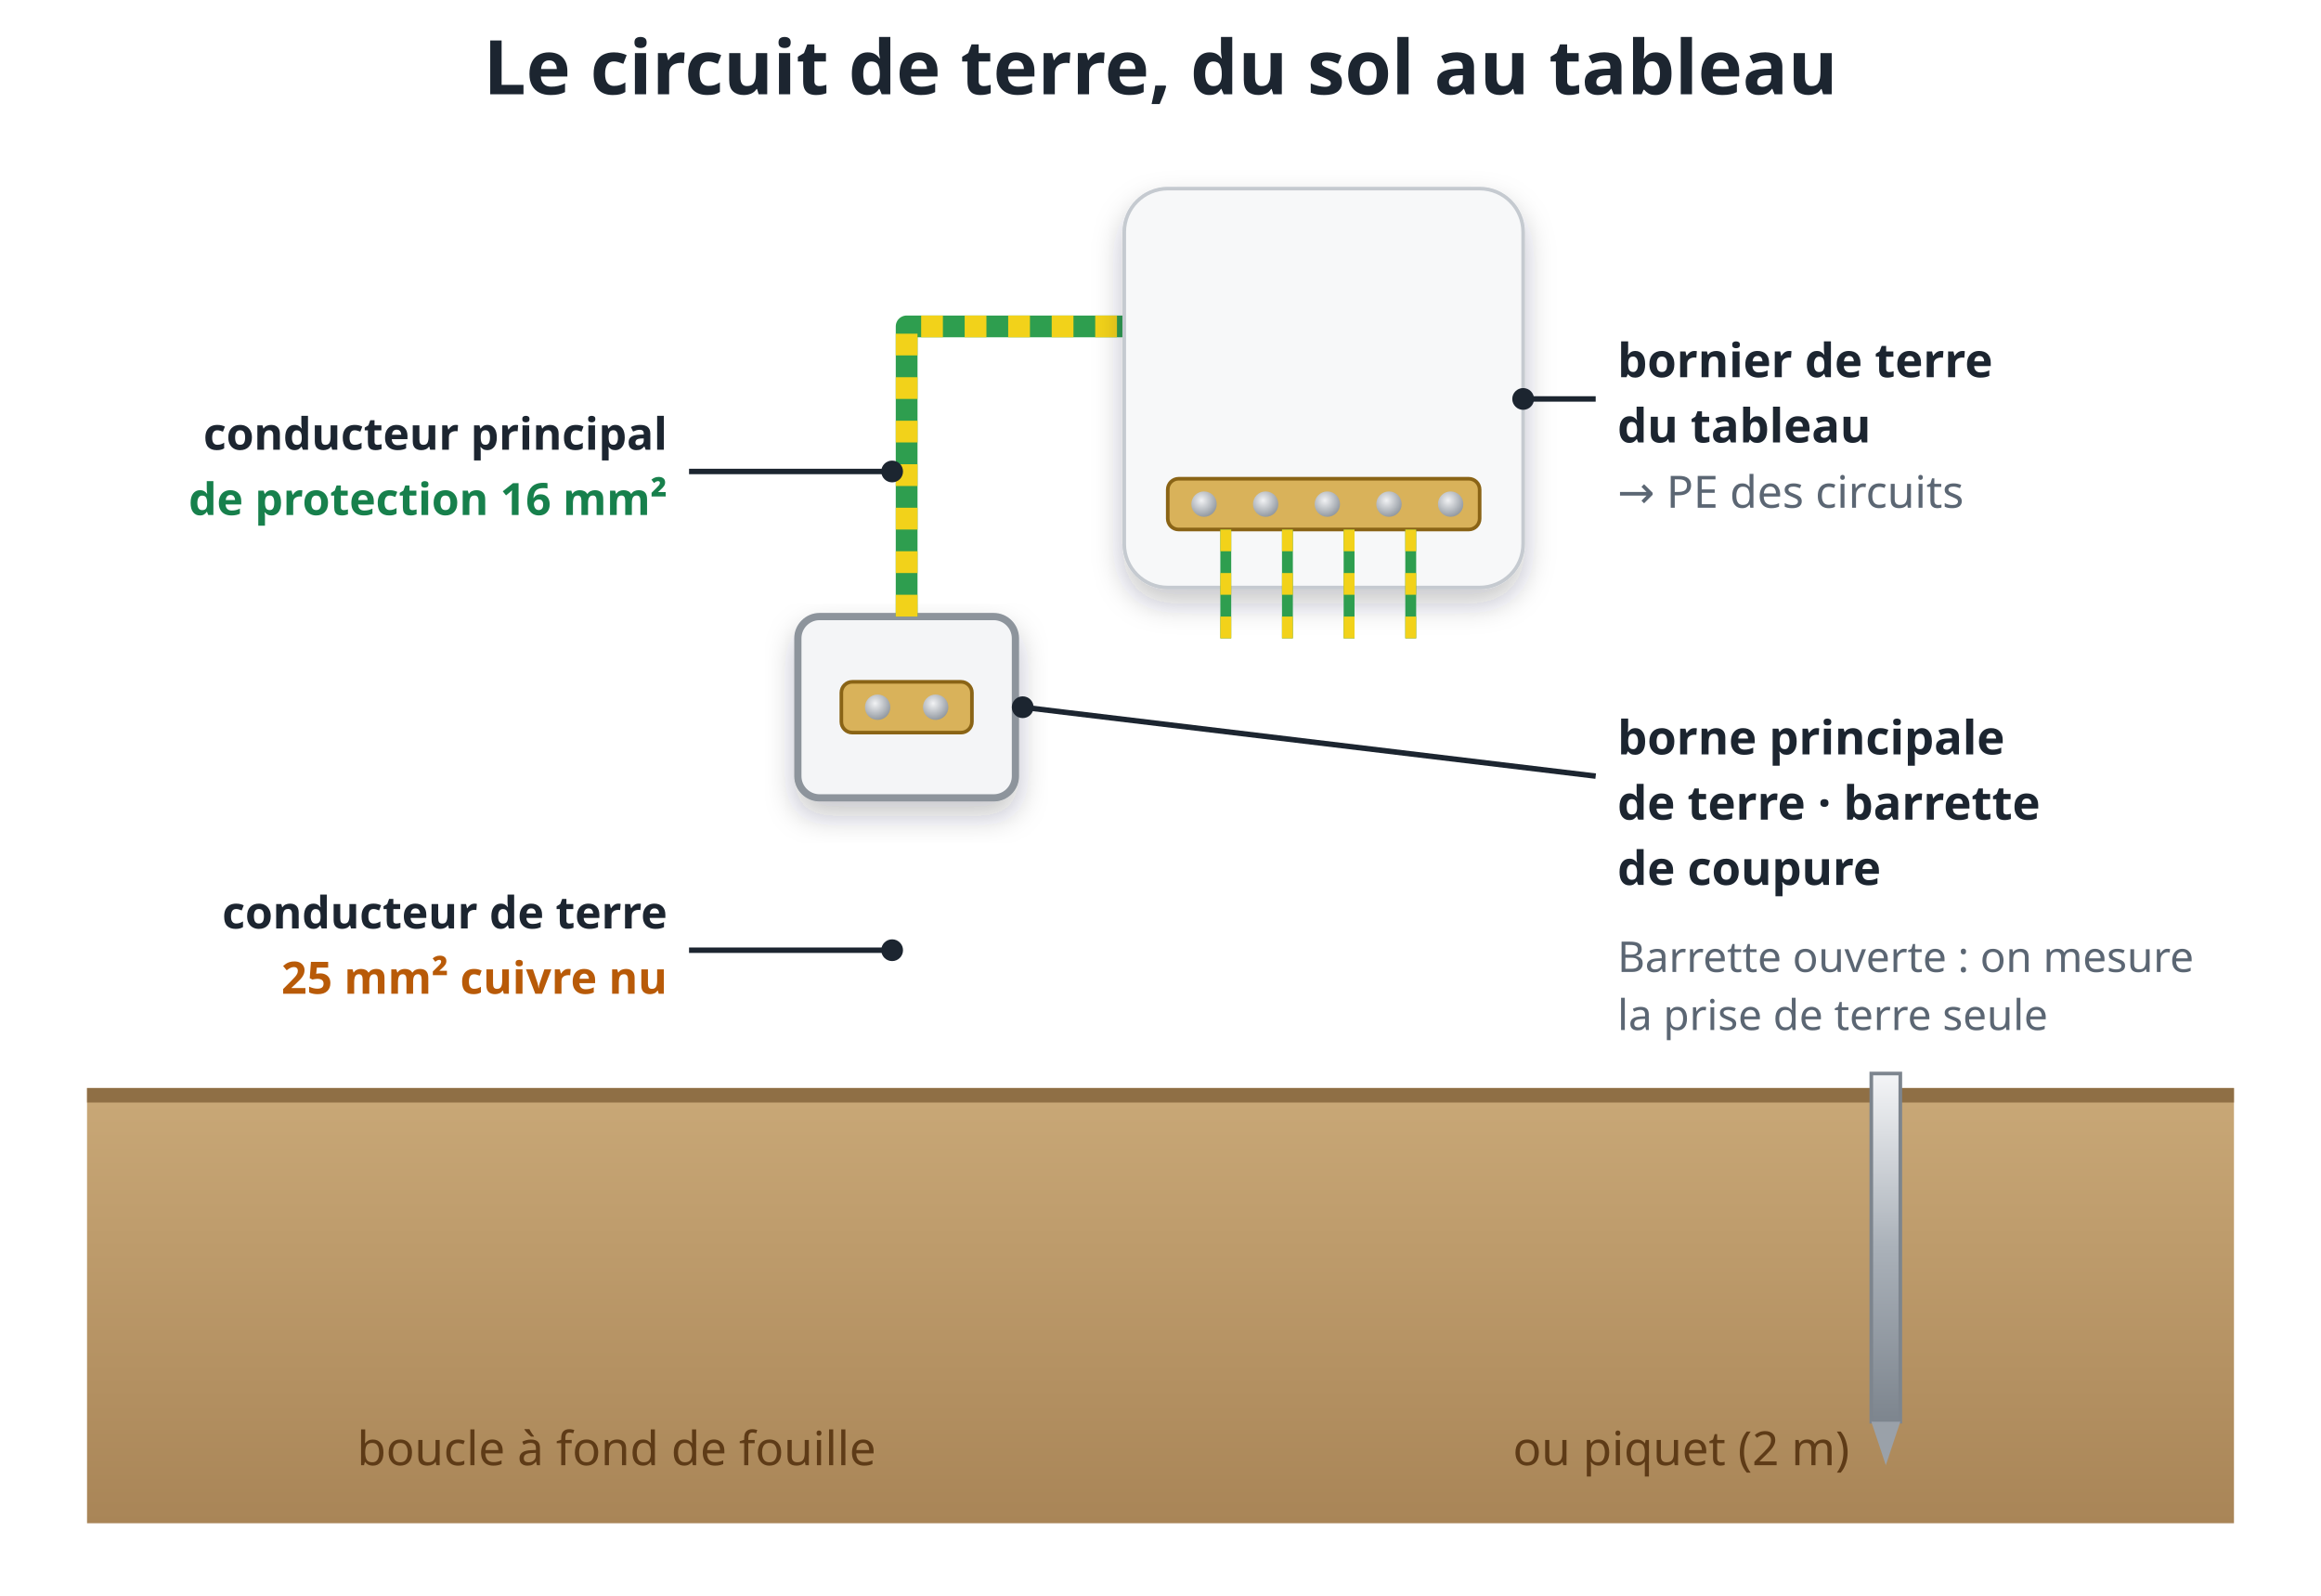
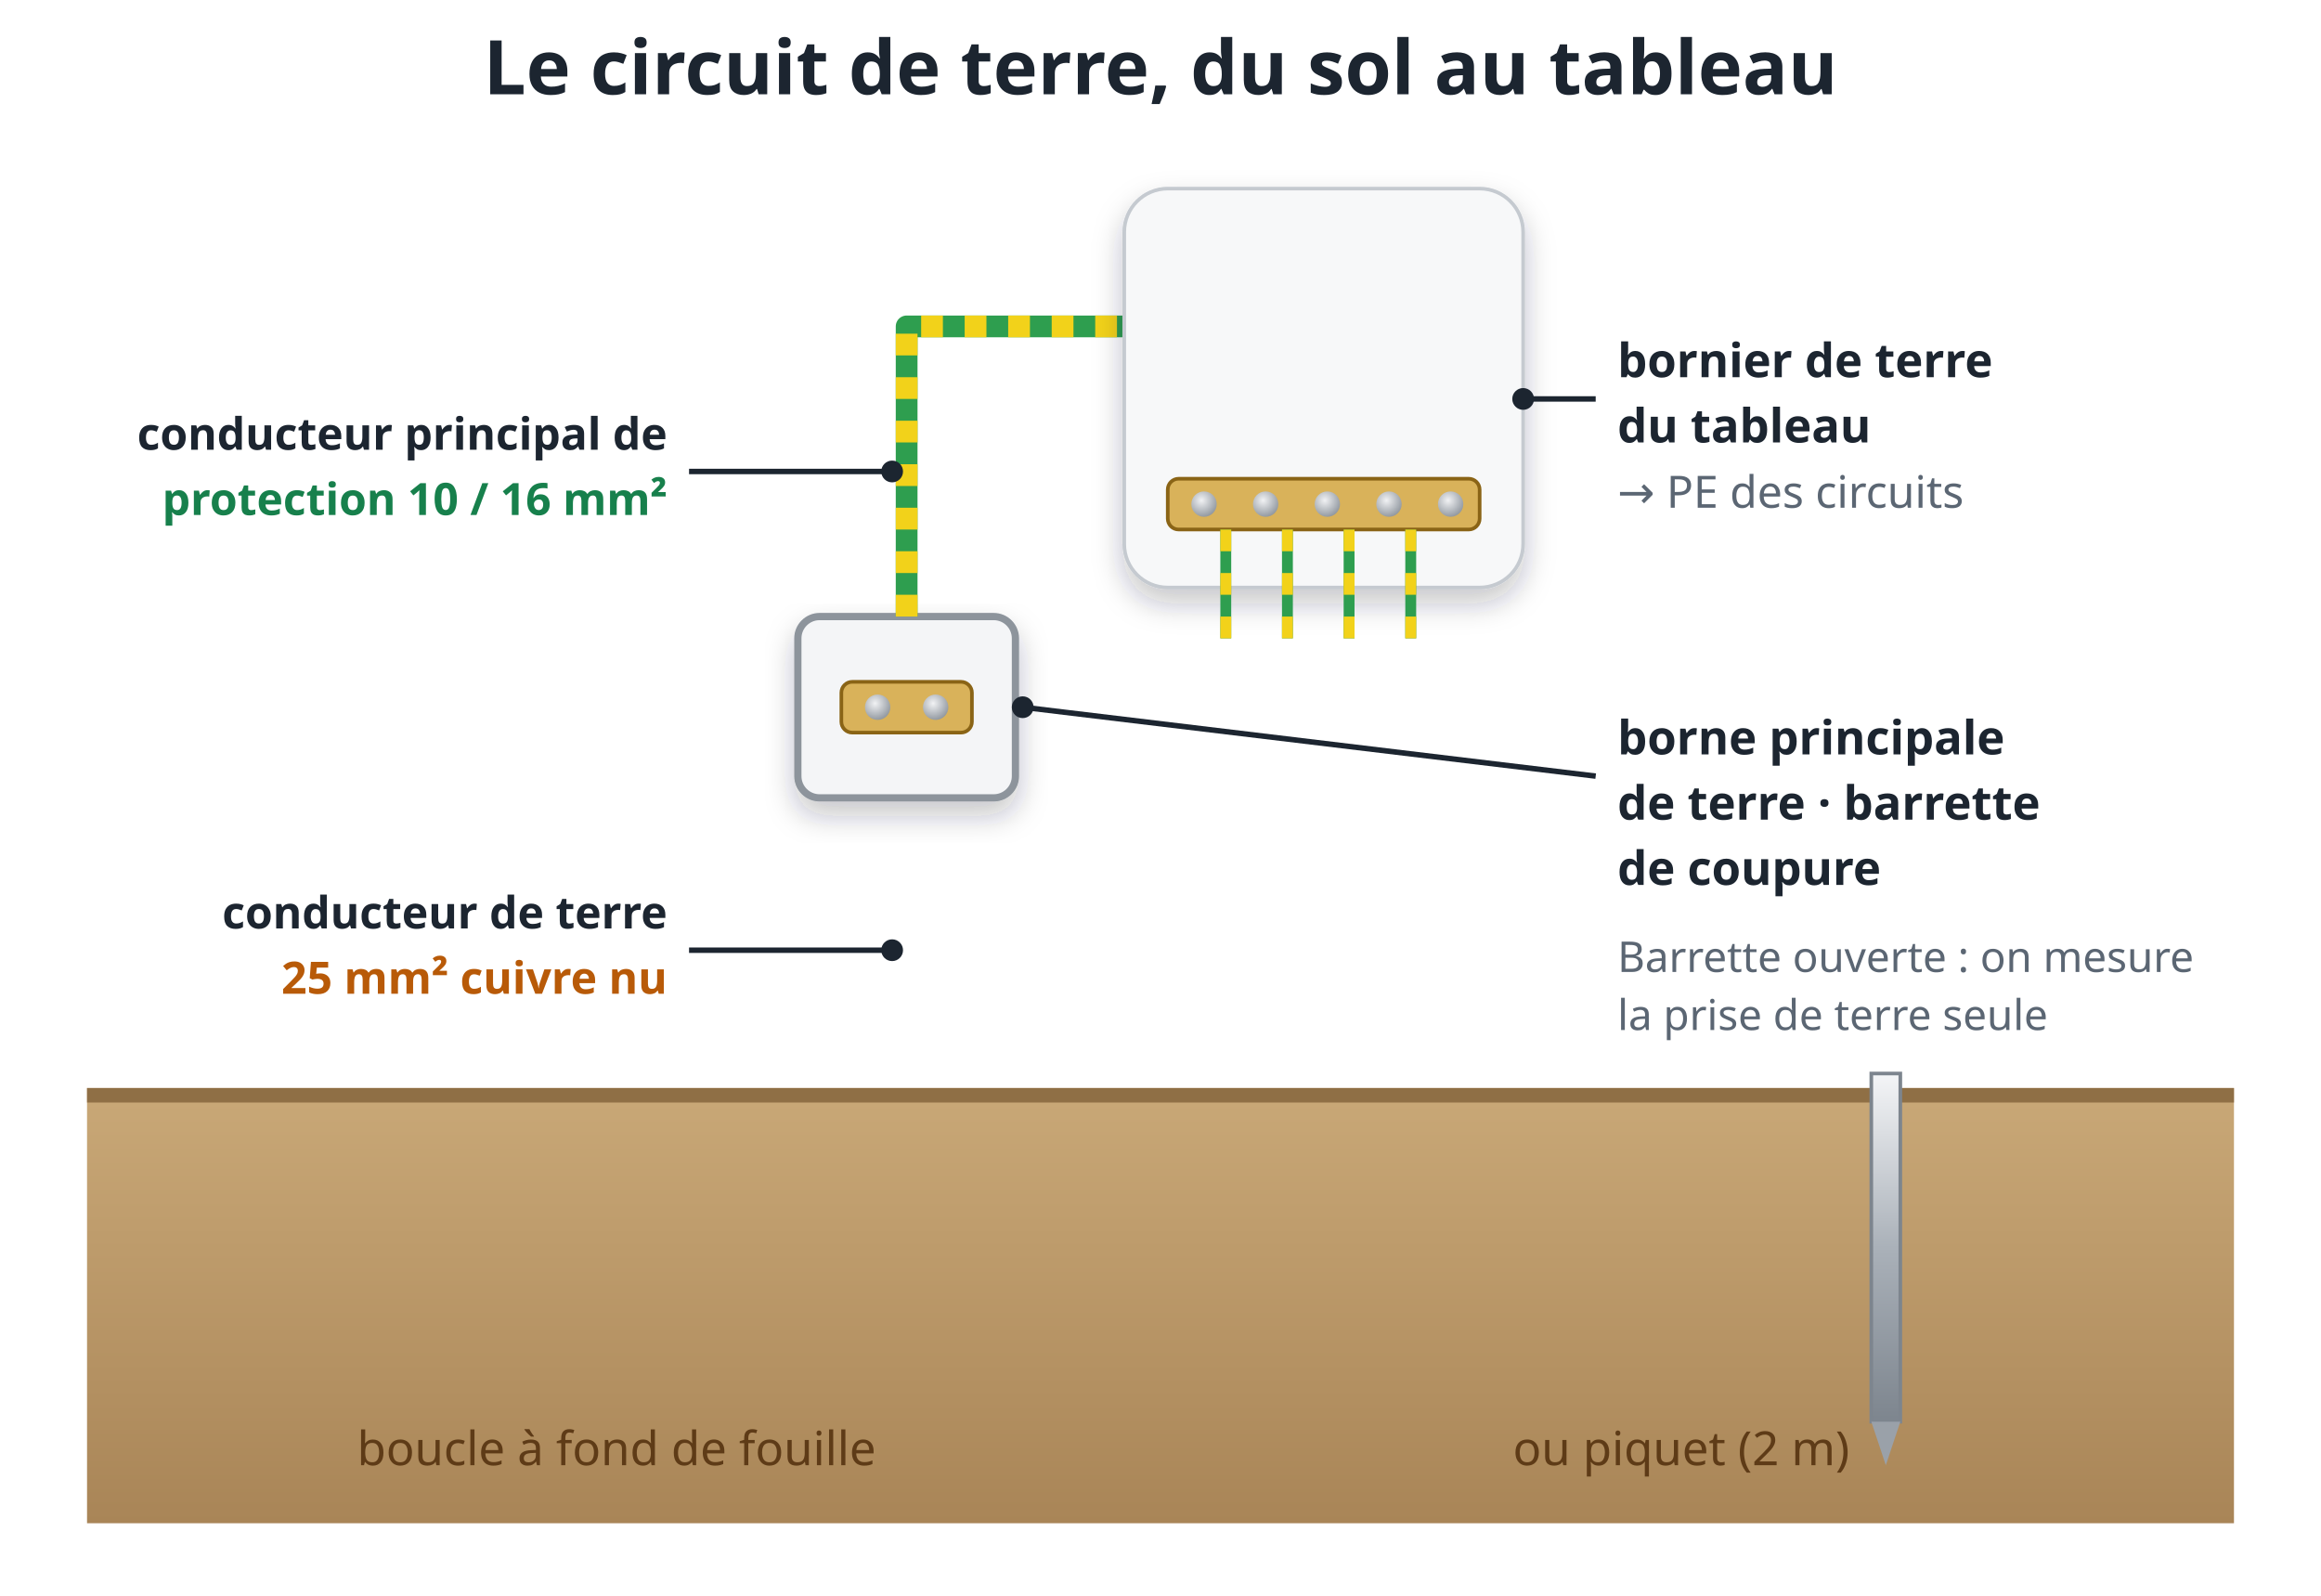
- <svg xmlns="http://www.w3.org/2000/svg" viewBox="0 0 640 440" font-family="'Segoe UI',system-ui,sans-serif" role="img" aria-label="Le circuit de terre : la prise de terre, boucle à fond de fouille ou piquet de 2 m, puis le conducteur de terre en cuivre nu 25 mm², la borne principale de terre avec sa barrette de coupure, le conducteur principal de protection 16 mm², et le bornier de terre du tableau">
+ <svg xmlns="http://www.w3.org/2000/svg" viewBox="0 0 640 440" font-family="'Segoe UI',system-ui,sans-serif" role="img" aria-label="Le circuit de terre : la prise de terre, boucle à fond de fouille ou piquet de 2 m, puis le conducteur de terre en cuivre nu 25 mm², la borne principale de terre avec sa barrette de coupure, le conducteur principal de protection, 10 mm² si l'alimentation est en 10 mm², 16 mm² au-delà, et le bornier de terre du tableau">
  <defs>
    <linearGradient id="corps" x1="0" y1="0" x2="1" y2="0">
      <stop offset="0" stop-color="#eef0f2" />
      <stop offset=".5" stop-color="#fdfdfd" />
      <stop offset="1" stop-color="#dfe2e6" />
    </linearGradient>
    <linearGradient id="nez" x1="0" y1="0" x2="0" y2="1">
      <stop offset="0" stop-color="#ffffff" />
      <stop offset="1" stop-color="#e9ebee" />
    </linearGradient>
    <linearGradient id="manette" x1="0" y1="0" x2="0" y2="1">
      <stop offset="0" stop-color="#4a5058" />
      <stop offset="1" stop-color="#23272c" />
    </linearGradient>
    <radialGradient id="vis" cx=".4" cy=".35" r=".7">
      <stop offset="0" stop-color="#f1f2f4" />
      <stop offset="1" stop-color="#8d949c" />
    </radialGradient>
    <linearGradient id="cuivreH" x1="0" y1="0" x2="0" y2="1">
      <stop offset="0" stop-color="#f0b77a" />
      <stop offset=".5" stop-color="#c9782f" />
      <stop offset="1" stop-color="#8f4f17" />
    </linearGradient>
    <linearGradient id="cuivreV" x1="0" y1="0" x2="1" y2="0">
      <stop offset="0" stop-color="#8f4f17" />
      <stop offset=".45" stop-color="#f0b77a" />
      <stop offset="1" stop-color="#9a5a1f" />
    </linearGradient>
    <linearGradient id="acierH" x1="0" y1="0" x2="0" y2="1">
      <stop offset="0" stop-color="#f4f5f7" />
      <stop offset=".5" stop-color="#aab1b9" />
      <stop offset="1" stop-color="#7d858e" />
    </linearGradient>
    <linearGradient id="cylH" x1="0" y1="0" x2="0" y2="1">
      <stop offset="0" stop-color="#d9dde1" />
      <stop offset=".35" stop-color="#ffffff" />
      <stop offset="1" stop-color="#c3c8ce" />
    </linearGradient>
    <linearGradient id="gaineV" x1="0" y1="0" x2="1" y2="0">
      <stop offset="0" stop-color="#a81d1d" />
      <stop offset=".4" stop-color="#ef4a4a" />
      <stop offset="1" stop-color="#b02020" />
    </linearGradient>
    <linearGradient id="chaud" x1="0" y1="0" x2="1" y2="0">
      <stop offset="0" stop-color="#3a3f46" />
      <stop offset=".5" stop-color="#e8590c" />
      <stop offset="1" stop-color="#ff3b1f" />
    </linearGradient>
    <linearGradient id="icta" x1="0" y1="0" x2="0" y2="1">
      <stop offset="0" stop-color="#8d949c" />
      <stop offset=".3" stop-color="#dfe3e7" />
      <stop offset="1" stop-color="#6b727a" />
    </linearGradient>
    <linearGradient id="tpc" x1="0" y1="0" x2="0" y2="1">
      <stop offset="0" stop-color="#b02020" />
      <stop offset=".3" stop-color="#ff6b5e" />
      <stop offset="1" stop-color="#8e1414" />
    </linearGradient>
    <linearGradient id="irl" x1="0" y1="0" x2="0" y2="1">
      <stop offset="0" stop-color="#aab1b9" />
      <stop offset=".3" stop-color="#f1f3f5" />
      <stop offset="1" stop-color="#8d949c" />
    </linearGradient>
    <linearGradient id="terre" x1="0" y1="0" x2="0" y2="1">
      <stop offset="0" stop-color="#c9a877" />
      <stop offset="1" stop-color="#a98557" />
    </linearGradient>
    <pattern id="vj" width="16" height="16" patternUnits="userSpaceOnUse" patternTransform="rotate(35)">
      <rect width="16" height="16" fill="#2e9e4f" />
      <rect width="7" height="16" fill="#f2d21a" />
    </pattern>
    <filter id="ombre" x="-15%" y="-15%" width="130%" height="140%">
      <feDropShadow dx="0" dy="4" stdDeviation="4" flood-color="#1b2430" flood-opacity=".25" />
    </filter>
    <g id="borne">
      <rect x="-12" y="-12" width="24" height="24" rx="4" fill="#2b3036" />
      <circle r="8" fill="url(#vis)" />
      <rect x="-6" y="-1.2" width="12" height="2.4" rx="1" fill="#5a616a" transform="rotate(-25)" />
    </g>
    <linearGradient id="cellule" x1="0" y1="0" x2="1" y2="1">
      <stop offset="0" stop-color="#2b4a8a" />
      <stop offset="1" stop-color="#16285a" />
    </linearGradient>
    <linearGradient id="cuve" x1="0" y1="0" x2="0" y2="1">
      <stop offset="0" stop-color="#ff6b5e" />
      <stop offset=".55" stop-color="#ffb3a0" />
      <stop offset="1" stop-color="#7fb8f0" />
    </linearGradient>
  </defs>
  <text x="320.0" y="26" text-anchor="middle" font-size="20.8" font-weight="800" fill="#1c2530">Le circuit de terre, du sol au tableau</text>
  <rect x="24" y="300" width="592" height="120" fill="url(#terre)" />
  <rect x="24" y="300" width="592" height="4" fill="#8f6f45" />
  <path d="M60 380 H400" stroke="url(#cuivreH)" stroke-width="5" />
  <text x="170" y="404" text-anchor="middle" font-size="13.0" font-weight="500" fill="#5e3b17">boucle à fond de fouille</text>
  <rect x="516" y="296" width="8" height="96" fill="url(#acierH)" stroke="#7d858e" />
  <path d="M516 392 L520 404 L524 392" fill="#9aa1a9" />
  <text x="510" y="404" text-anchor="end" font-size="13.0" font-weight="500" fill="#5e3b17">ou piquet (2 m)</text>
  <path d="M250 380 V220" stroke="url(#cuivreV)" stroke-width="6" />
  <g filter="url(#ombre)">
    <rect x="220" y="170" width="60" height="50" rx="6" fill="#f4f5f7" stroke="#8d949c" stroke-width="2" />
  </g>
  <rect x="232" y="188" width="36" height="14" rx="3" fill="#d9b25a" stroke="#8a6416" />
  <circle cx="242" cy="195" r="3.5" fill="url(#vis)" />
  <circle cx="258" cy="195" r="3.5" fill="url(#vis)" />
  <path d="M250 170 V90 H310" fill="none" stroke="#2e9e4f" stroke-width="6" stroke-linejoin="round" />
  <path d="M250 170 V90 H310" fill="none" stroke="#f2d21a" stroke-width="6" stroke-dasharray="6 6" stroke-linejoin="round" />
  <g filter="url(#ombre)">
    <rect x="310" y="52" width="110" height="110" rx="12" fill="#f7f8f9" stroke="#c5cad0" />
  </g>
  <rect x="322" y="132" width="86" height="14" rx="3" fill="#d9b25a" stroke="#8a6416" />
  <circle cx="332" cy="139" r="3.5" fill="url(#vis)" />
  <circle cx="349" cy="139" r="3.5" fill="url(#vis)" />
  <circle cx="366" cy="139" r="3.5" fill="url(#vis)" />
  <circle cx="383" cy="139" r="3.5" fill="url(#vis)" />
  <circle cx="400" cy="139" r="3.5" fill="url(#vis)" />
  <path d="M338 146 V176" fill="none" stroke="#2e9e4f" stroke-width="3" stroke-linejoin="round" />
  <path d="M338 146 V176" fill="none" stroke="#f2d21a" stroke-width="3" stroke-dasharray="6 6" stroke-linejoin="round" />
  <path d="M355 146 V176" fill="none" stroke="#2e9e4f" stroke-width="3" stroke-linejoin="round" />
  <path d="M355 146 V176" fill="none" stroke="#f2d21a" stroke-width="3" stroke-dasharray="6 6" stroke-linejoin="round" />
  <path d="M372 146 V176" fill="none" stroke="#2e9e4f" stroke-width="3" stroke-linejoin="round" />
  <path d="M372 146 V176" fill="none" stroke="#f2d21a" stroke-width="3" stroke-dasharray="6 6" stroke-linejoin="round" />
  <path d="M389 146 V176" fill="none" stroke="#2e9e4f" stroke-width="3" stroke-linejoin="round" />
  <path d="M389 146 V176" fill="none" stroke="#f2d21a" stroke-width="3" stroke-dasharray="6 6" stroke-linejoin="round" />
  <path d="M420 110 L440 110" stroke="#1c2530" stroke-width="1.5" />
  <circle cx="420" cy="110" r="3" fill="#1c2530" />
  <text x="446" y="104" text-anchor="start" font-size="13.0" font-weight="800" fill="#1c2530">bornier de terre</text>
  <text x="446" y="122" text-anchor="start" font-size="13.0" font-weight="800" fill="#1c2530">du tableau</text>
  <text x="446" y="140" text-anchor="start" font-size="12.3" font-weight="500" fill="#5b6673">→ PE des circuits</text>
  <path d="M282 195 L440 214" stroke="#1c2530" stroke-width="1.5" />
  <circle cx="282" cy="195" r="3" fill="#1c2530" />
  <text x="446" y="208" text-anchor="start" font-size="13.0" font-weight="800" fill="#1c2530">borne principale</text>
  <text x="446" y="226" text-anchor="start" font-size="13.0" font-weight="800" fill="#1c2530">de terre · barrette</text>
  <text x="446" y="244" text-anchor="start" font-size="13.0" font-weight="800" fill="#1c2530">de coupure</text>
  <path d="M246 130 L190 130" stroke="#1c2530" stroke-width="1.5" />
  <circle cx="246" cy="130" r="3" fill="#1c2530" />
-   <text x="184" y="124" text-anchor="end" font-size="12.3" font-weight="800" fill="#1c2530">conducteur principal</text>
-   <text x="184" y="142" text-anchor="end" font-size="12.3" font-weight="800" fill="#17804c">de protection 16 mm²</text>
+   <text x="184" y="124" text-anchor="end" font-size="12.3" font-weight="800" fill="#1c2530">conducteur principal de</text>
+   <text x="184" y="142" text-anchor="end" font-size="12.3" font-weight="800" fill="#17804c">protection 10 / 16 mm²</text>
  <path d="M246 262 L190 262" stroke="#1c2530" stroke-width="1.5" />
  <circle cx="246" cy="262" r="3" fill="#1c2530" />
  <text x="184" y="256" text-anchor="end" font-size="12.3" font-weight="800" fill="#1c2530">conducteur de terre</text>
  <text x="184" y="274" text-anchor="end" font-size="12.3" font-weight="800" fill="#b85a08">25 mm² cuivre nu</text>
  <text x="446" y="268" text-anchor="start" font-size="11.7" font-weight="500" fill="#5b6673">Barrette ouverte : on mesure</text>
  <text x="446" y="284" text-anchor="start" font-size="11.7" font-weight="500" fill="#5b6673">la prise de terre seule</text>
</svg>
